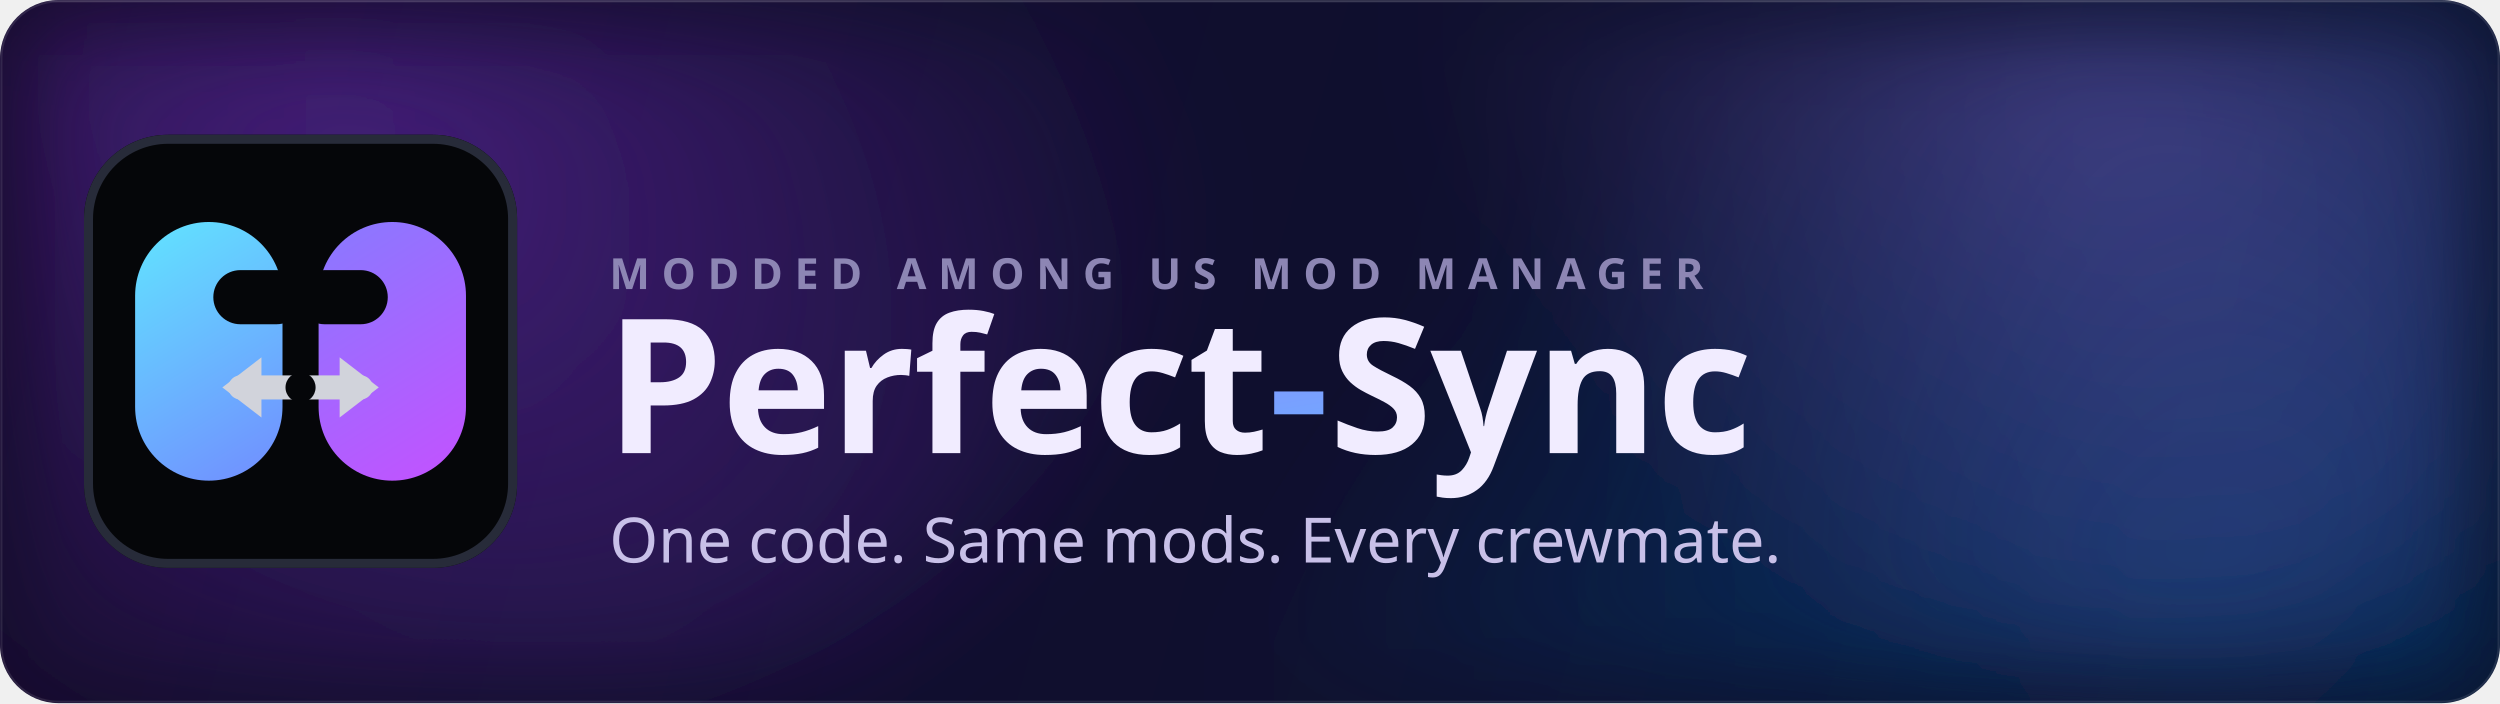
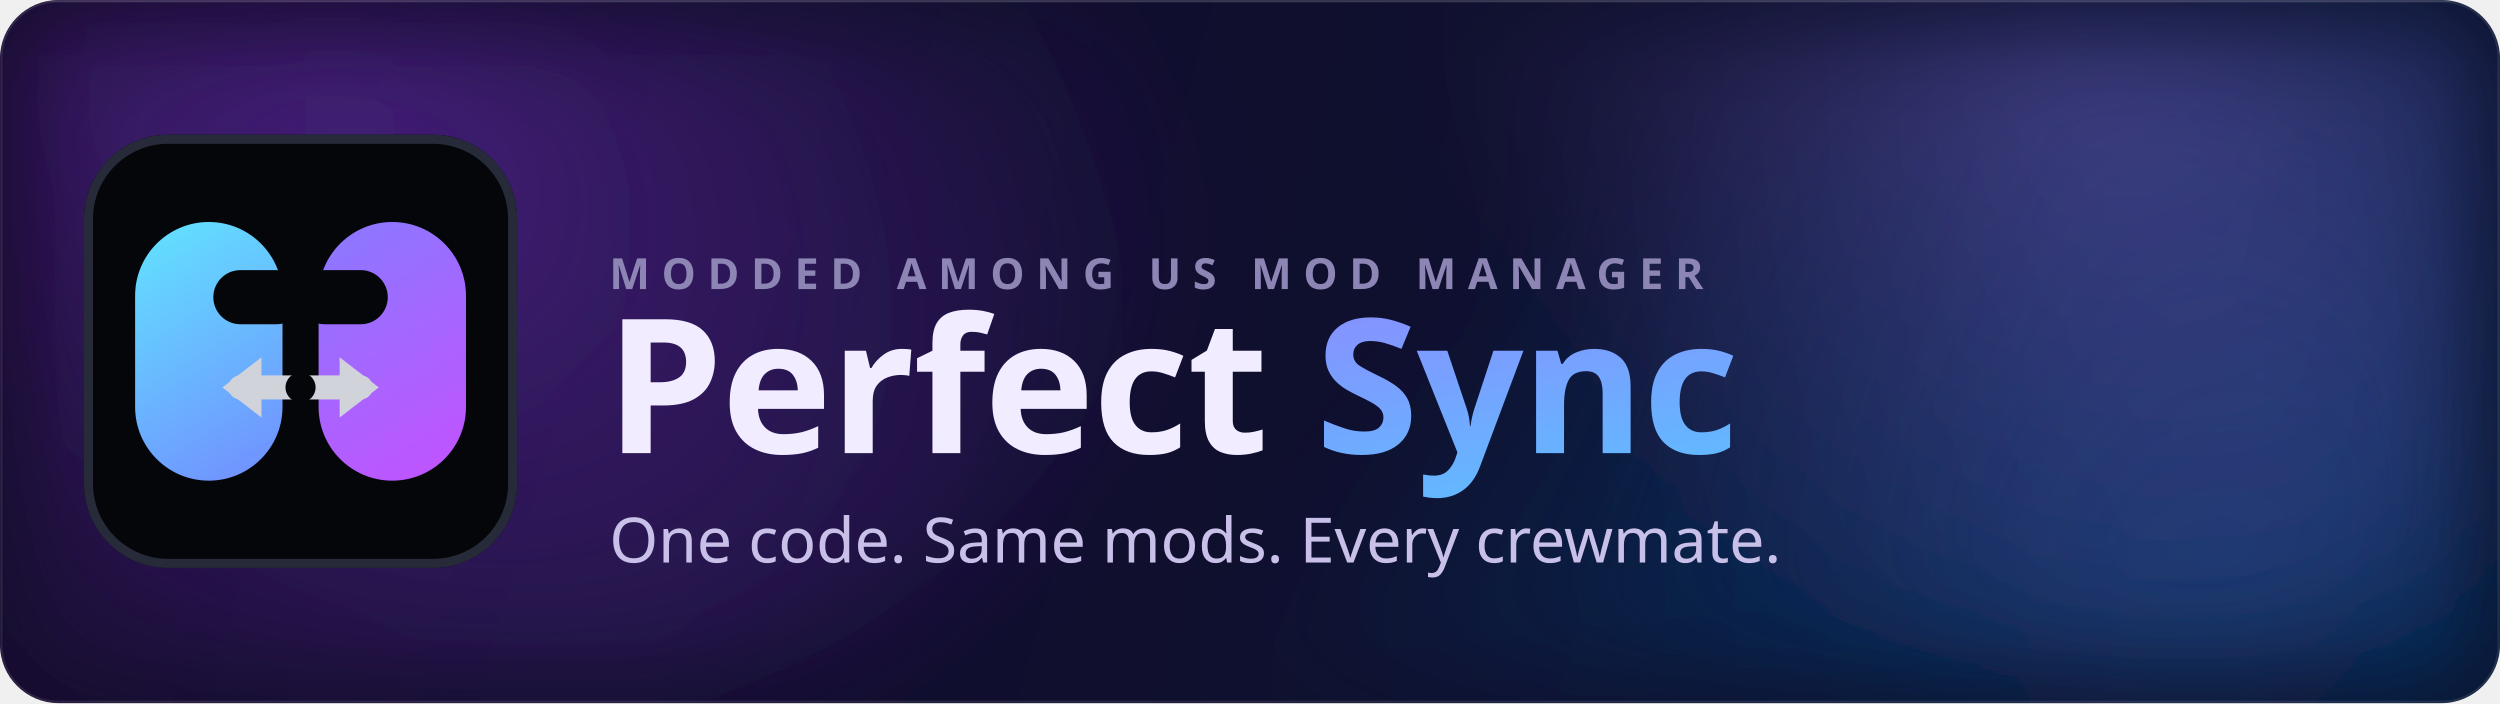
- <svg xmlns="http://www.w3.org/2000/svg" width="1280" height="360" viewBox="0 0 1280 360" fill="none" role="img" aria-label="Perfect-Sync">
+ <svg xmlns="http://www.w3.org/2000/svg" width="1280" height="360" viewBox="0 0 1280 360" fill="none" role="img" aria-label="Perfect Sync">
  <defs>
    <linearGradient id="bg" x1="0" y1="0" x2="1280" y2="360" gradientUnits="userSpaceOnUse">
      <stop offset="0" stop-color="#150a2c" />
      <stop offset="1" stop-color="#0a1430" />
    </linearGradient>
    <radialGradient id="glowV" cx="0" cy="0" r="1" gradientUnits="userSpaceOnUse" gradientTransform="translate(180 70) rotate(40) scale(520 360)">
      <stop offset="0" stop-color="#6b2db8" stop-opacity="0.55" />
      <stop offset="1" stop-color="#6b2db8" stop-opacity="0" />
    </radialGradient>
    <radialGradient id="glowB" cx="0" cy="0" r="1" gradientUnits="userSpaceOnUse" gradientTransform="translate(1120 330) rotate(-30) scale(560 380)">
      <stop offset="0" stop-color="#0e4a8a" stop-opacity="0.6" />
      <stop offset="1" stop-color="#0e4a8a" stop-opacity="0" />
    </radialGradient>
    <radialGradient id="glowP" cx="0" cy="0" r="1" gradientUnits="userSpaceOnUse" gradientTransform="translate(1080 40) rotate(60) scale(420 320)">
      <stop offset="0" stop-color="#9b7bff" stop-opacity="0.35" />
      <stop offset="1" stop-color="#9b7bff" stop-opacity="0" />
    </radialGradient>
    <linearGradient id="accent" x1="0" y1="0" x2="1" y2="1">
      <stop offset="0" stop-color="#9b7bff" />
      <stop offset="1" stop-color="#5bc0ff" />
    </linearGradient>
    <linearGradient id="markLeft" x1="20" y1="34" x2="67" y2="111" gradientUnits="userSpaceOnUse">
      <stop stop-color="#62DFFF" />
      <stop offset="1" stop-color="#718FFF" />
    </linearGradient>
    <linearGradient id="markRight" x1="78" y1="34" x2="126" y2="111" gradientUnits="userSpaceOnUse">
      <stop stop-color="#8B78FF" />
      <stop offset="1" stop-color="#C153FF" />
    </linearGradient>
    <clipPath id="round">
      <rect x="0" y="0" width="1280" height="360" rx="30" />
    </clipPath>
    <filter id="soft" x="-30%" y="-30%" width="160%" height="160%">
      <feGaussianBlur stdDeviation="34" />
    </filter>
  </defs>
  <g clip-path="url(#round)">
    <rect width="1280" height="360" fill="url(#bg)" />
    <g filter="url(#soft)">
      <ellipse cx="180" cy="70" rx="420" ry="320" fill="url(#glowV)" />
      <ellipse cx="1120" cy="330" rx="480" ry="340" fill="url(#glowB)" />
      <ellipse cx="1080" cy="40" rx="360" ry="280" fill="url(#glowP)" />
    </g>
    <rect x="0" y="0" width="1280" height="1" fill="#ffffff" opacity="0.10" />
  </g>
  <rect x="0.75" y="0.75" width="1278.5" height="358.5" rx="29" fill="none" stroke="#ffffff" stroke-opacity="0.10" />
  <g transform="translate(43 69) scale(1.54)">
    <rect width="144" height="144" rx="28" fill="#050609" />
    <rect x="1.5" y="1.5" width="141" height="141" rx="26.5" stroke="#272B39" stroke-width="3" />
    <rect x="17" y="29" width="49" height="86" rx="24.5" fill="url(#markLeft)" />
    <rect x="78" y="29" width="49" height="86" rx="24.5" fill="url(#markRight)" />
    <rect x="43" y="45" width="30" height="18" rx="9" fill="#050609" />
    <rect x="71" y="45" width="30" height="18" rx="9" fill="#050609" />
    <path d="M52 84H92" stroke="#D1D3DB" stroke-width="8" stroke-linecap="round" />
    <path d="M85 74L98 84L85 94V74Z" fill="#D1D3DB" />
    <path d="M59 94L46 84L59 74V94Z" fill="#D1D3DB" />
    <circle cx="72" cy="84" r="5" fill="#050609" />
  </g>
  <text x="312" y="148" font-family="'Outfit','Segoe UI',system-ui,-apple-system,sans-serif" font-size="22" font-weight="600" letter-spacing="6" fill="#8d86b4">MODDED AMONG US MOD MANAGER</text>
-   <text x="310" y="232" font-family="'Outfit','Segoe UI',system-ui,-apple-system,sans-serif" font-size="96" font-weight="700" letter-spacing="-1" fill="#f1ecff">Perfect<tspan fill="url(#accent)">-</tspan>Sync</text>
+   <text x="310" y="232" font-family="'Outfit','Segoe UI',system-ui,-apple-system,sans-serif" font-size="96" font-weight="700" letter-spacing="-1" fill="#f1ecff">Perfect <tspan fill="url(#accent)">Sync</tspan>
+   </text>
  <text x="312" y="288" font-family="'Outfit','Segoe UI',system-ui,-apple-system,sans-serif" font-size="32" font-weight="500" fill="#c8c0e8">One code. Same mods. Every crewmate.</text>
</svg>
